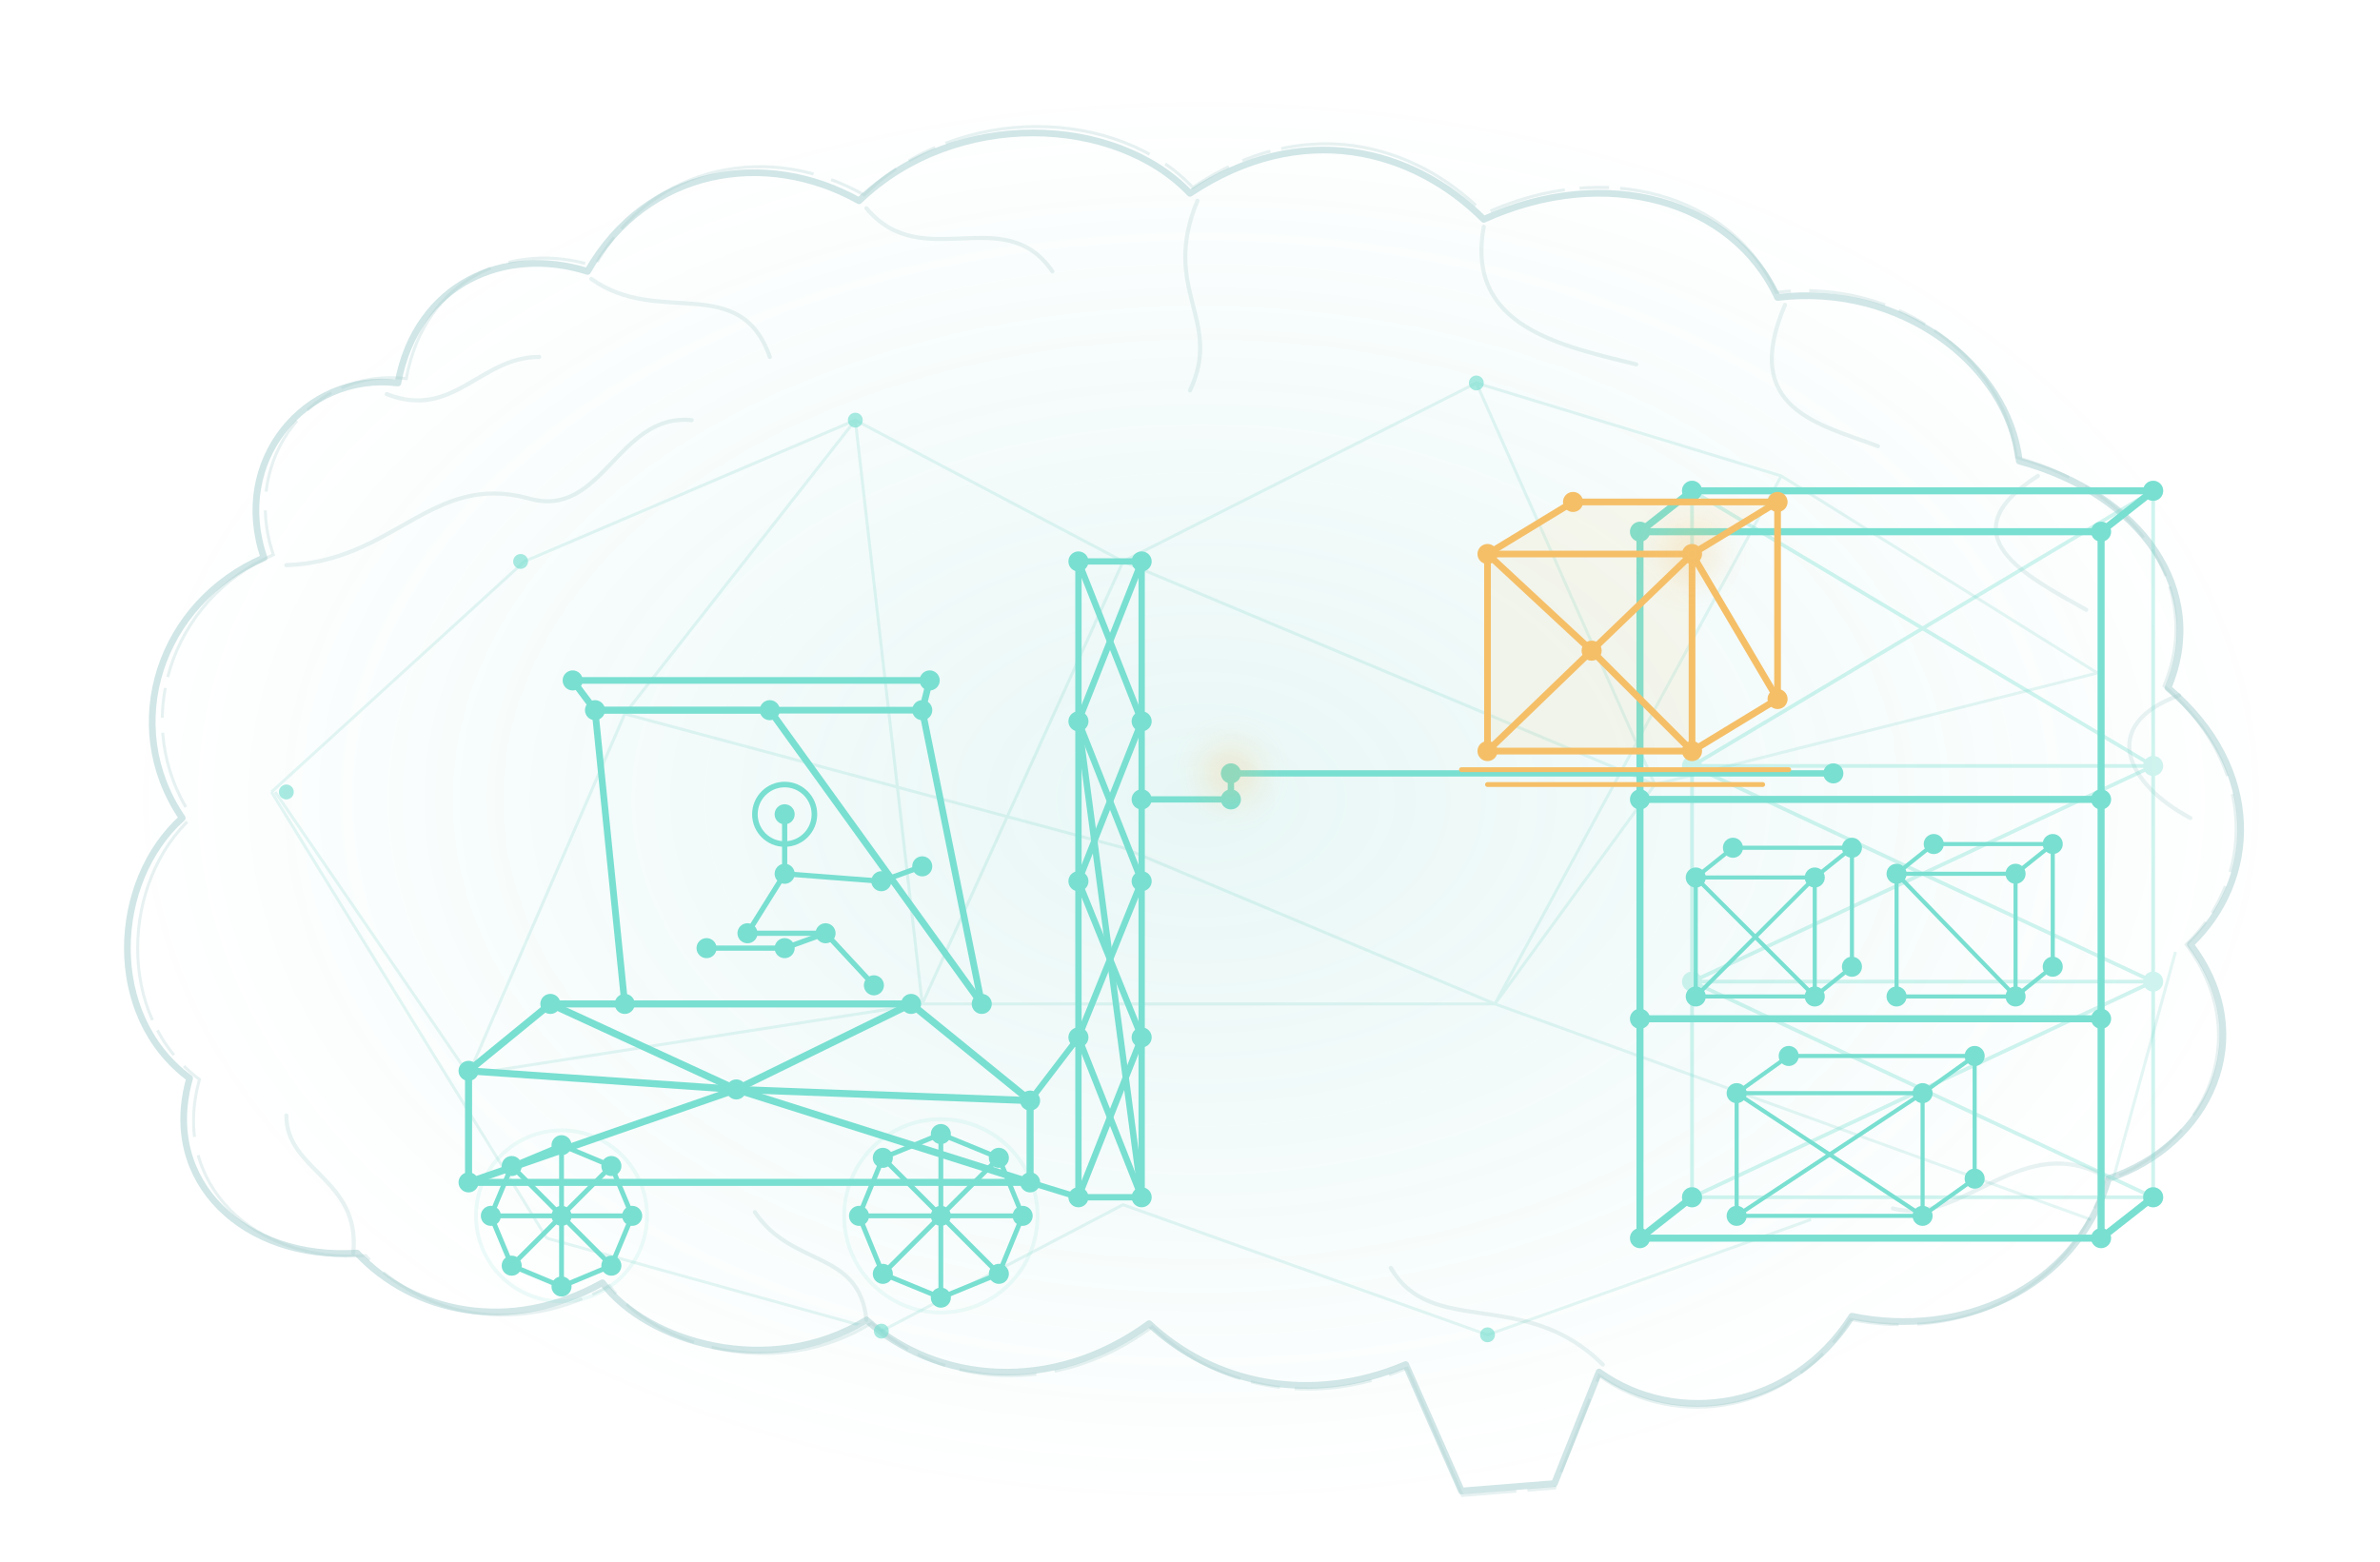
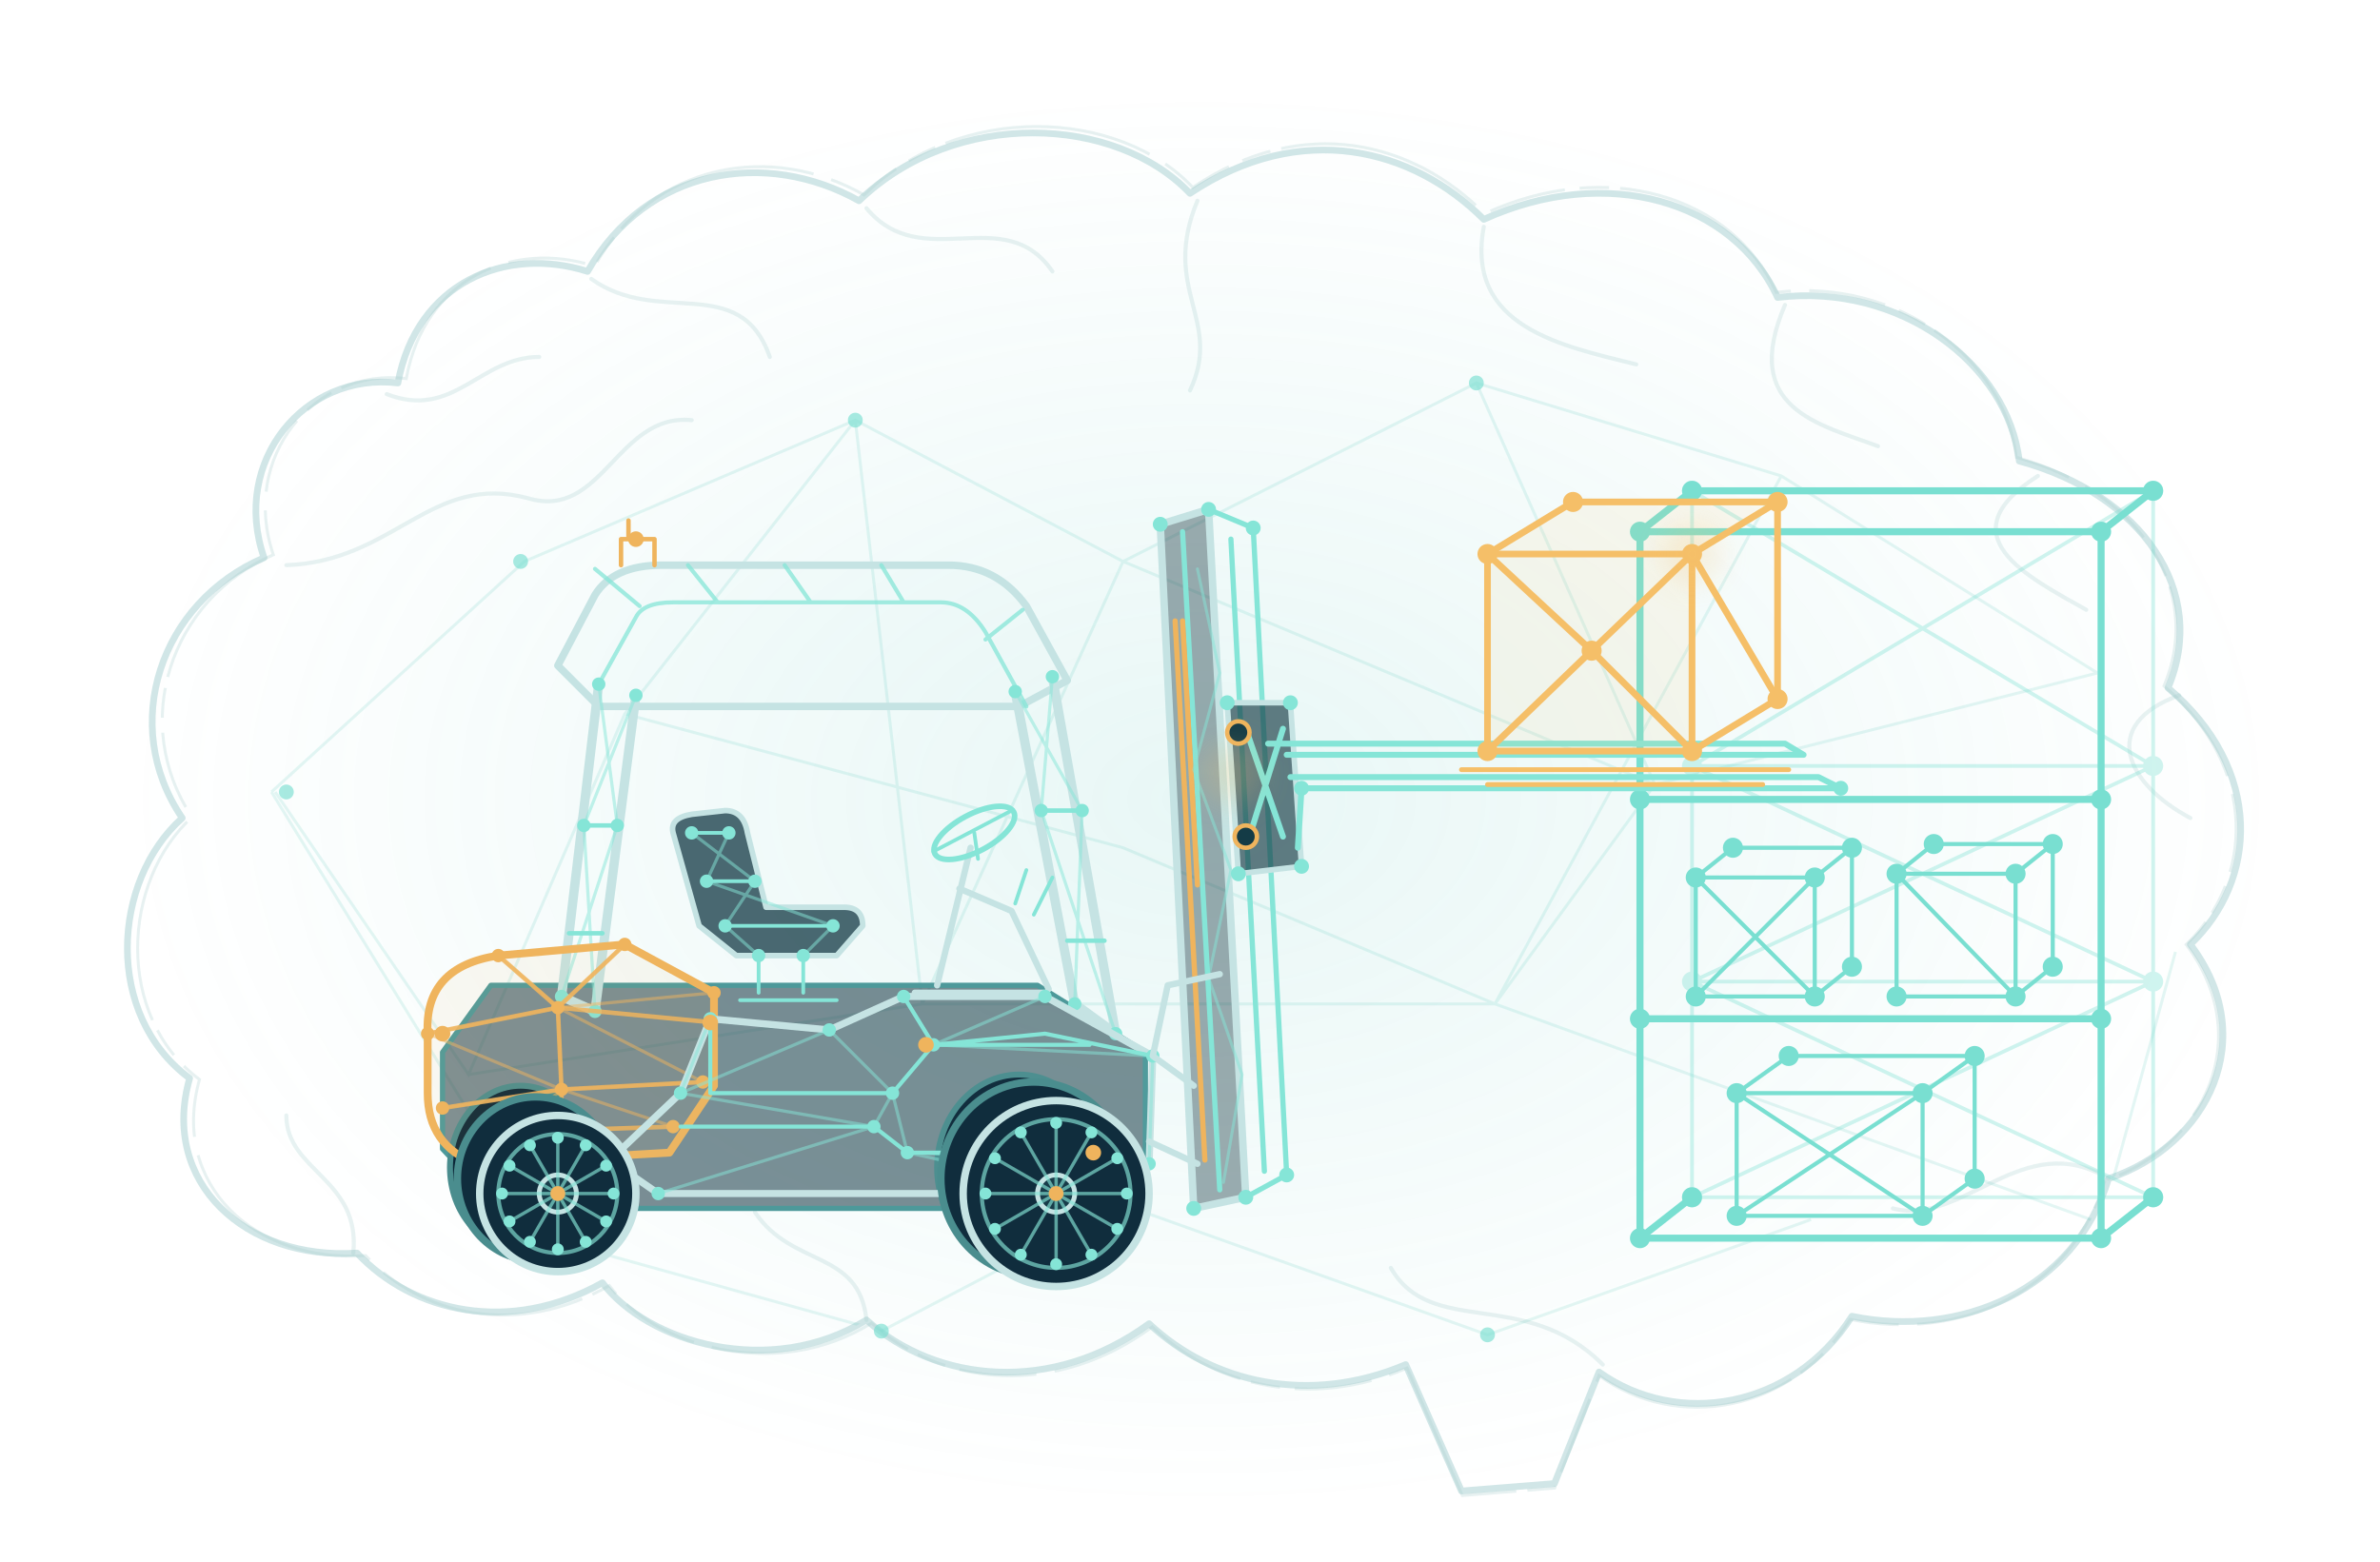
<svg xmlns="http://www.w3.org/2000/svg" viewBox="0 0 640 420" fill="none" role="img" aria-labelledby="title desc">
  <defs>
    <radialGradient id="halo">
      <stop stop-color="#3EBCB2" stop-opacity=".12" />
      <stop offset="1" stop-color="#3EBCB2" stop-opacity="0" />
    </radialGradient>
    <filter id="soft">
      <feGaussianBlur stdDeviation="4" />
    </filter>
    <clipPath id="brain">
      <path d="M96 337C66 339 43 318 51 290C28 273 30 237 49 220C32 195 43 162 71 150C62 124 82 100 107 103C112 76 136 66 158 73C174 45 206 40 231 54C257 29 300 31 320 52C350 32 380 40 399 59C432 44 466 54 478 80C511 76 540 98 543 124C576 133 594 159 583 185C609 207 607 237 589 254C608 279 594 308 567 317C558 347 527 360 498 354C482 379 451 384 430 369L418 399L393 401L378 367C352 378 326 372 309 356C283 375 252 372 233 355C207 371 174 361 162 345C137 359 111 353 96 337Z" />
    </clipPath>
  </defs>
  <ellipse cx="323" cy="215" rx="285" ry="190" fill="url(#halo)" />
  <path d="M96 337C66 339 43 318 51 290C28 273 30 237 49 220C32 195 43 162 71 150C62 124 82 100 107 103C112 76 136 66 158 73C174 45 206 40 231 54C257 29 300 31 320 52C350 32 380 40 399 59C432 44 466 54 478 80C511 76 540 98 543 124C576 133 594 159 583 185C609 207 607 237 589 254C608 279 594 308 567 317C558 347 527 360 498 354C482 379 451 384 430 369L418 399L393 401L378 367C352 378 326 372 309 356C283 375 252 372 233 355C207 371 174 361 162 345C137 359 111 353 96 337Z" stroke="#B9D9DA" stroke-width="1.8" opacity=".65" stroke-linecap="round" stroke-linejoin="round" />
  <path d="M96 337C66 339 43 318 51 290C28 273 30 237 49 220C32 195 43 162 71 150C62 124 82 100 107 103C112 76 136 66 158 73C174 45 206 40 231 54C257 29 300 31 320 52C350 32 380 40 399 59C432 44 466 54 478 80C511 76 540 98 543 124C576 133 594 159 583 185C609 207 607 237 589 254C608 279 594 308 567 317C558 347 527 360 498 354C482 379 451 384 430 369L418 399L393 401L378 367C352 378 326 372 309 356C283 375 252 372 233 355C207 371 174 361 162 345C137 359 111 353 96 337Z" transform="translate(3 -2) scale(.993 1.008)" stroke="#A7CCCD" stroke-width=".8" opacity=".27" stroke-dasharray="57 5 21 4 8 3" />
  <g stroke="#99C7C7" stroke-width="1.1" opacity=".23" stroke-linecap="round">
    <path d="M77 152C106 151 116 127 142 134C162 140 166 111 186 113M104 106C122 113 129 96 145 96M159 75C177 88 199 73 207 96M233 56C248 74 270 54 283 73M322 54C312 78 329 86 320 105M399 61C394 88 420 93 440 98M480 82C468 110 489 114 505 120M548 128C523 144 545 155 561 164M586 187C564 195 572 211 589 220M567 317C544 303 528 330 509 325M431 367C410 346 385 360 374 341M233 355C231 336 213 341 203 326M95 337C97 317 77 315 77 300" />
  </g>
  <g clip-path="url(#brain)" stroke="#56C7BA" stroke-width=".8" opacity=".16">
    <path d="M73 213 141 151 230 113 302 151 397 103 479 128 564 181M74 213 126 289 168 192 230 113M126 289 248 270 302 151 445 211 564 181M168 192 302 228 402 270 565 329M147 333 237 358 302 324 400 359 487 328M397 103 445 211 402 270M230 113 248 270 402 270 479 128M73 213 147 333M565 329 585 256" />
  </g>
  <g opacity=".35">
    <g stroke="#79DFD1" stroke-width="1" stroke-linecap="round" stroke-linejoin="round">
      <path d="M455,132 L579 132" />
      <path d="M455,132 L455 322" />
      <path d="M579,132 L579 322" />
      <path d="M455,206 L579 206" />
      <path d="M455,264 L579 264" />
      <path d="M455,322 L579 322" />
      <path d="M455,132 L579 206" />
      <path d="M455,206 L579 132" />
      <path d="M455,206 L579 264" />
      <path d="M455,264 L579 206" />
      <path d="M455,264 L579 322" />
      <path d="M455,322 L579 264" />
    </g>
    <g fill="#79DFD1">
      <circle cx="455" cy="132" r="2.7" />
      <circle cx="579" cy="132" r="2.7" />
      <circle cx="455" cy="322" r="2.7" />
      <circle cx="579" cy="322" r="2.7" />
      <circle cx="455" cy="206" r="2.7" />
      <circle cx="579" cy="206" r="2.7" />
      <circle cx="455" cy="264" r="2.7" />
      <circle cx="579" cy="264" r="2.7" />
    </g>
  </g>
  <g stroke="#79DFD1" stroke-width="1.9" stroke-linecap="round" stroke-linejoin="round">
    <path d="M441,143 L441 333" />
    <path d="M565,143 L565 333" />
    <path d="M441,143 L565 143" />
    <path d="M441,215 L565 215" />
    <path d="M441,274 L565 274" />
    <path d="M441,333 L565 333" />
    <path d="M441,143 L455 132" />
    <path d="M565,143 L579 132" />
    <path d="M441,333 L455 322" />
    <path d="M565,333 L579 322" />
    <path d="M455,132 L579 132" />
  </g>
  <g fill="#79DFD1">
    <circle cx="441" cy="143" r="2.7" />
    <circle cx="565" cy="143" r="2.7" />
    <circle cx="441" cy="333" r="2.7" />
    <circle cx="565" cy="333" r="2.7" />
    <circle cx="441" cy="215" r="2.7" />
    <circle cx="565" cy="215" r="2.7" />
    <circle cx="441" cy="274" r="2.7" />
    <circle cx="565" cy="274" r="2.7" />
    <circle cx="455" cy="132" r="2.7" />
    <circle cx="579" cy="132" r="2.7" />
    <circle cx="455" cy="322" r="2.7" />
    <circle cx="579" cy="322" r="2.7" />
  </g>
  <g stroke="#79DFD1" stroke-width="1.1" stroke-linecap="round" stroke-linejoin="round">
    <path d="M456,236 L488 236" />
    <path d="M488,236 L498 228" />
    <path d="M498,228 L466 228" />
    <path d="M466,228 L456 236" />
    <path d="M456,236 L456 268" />
    <path d="M456,268 L488 268" />
    <path d="M488,268 L488 236" />
    <path d="M488,268 L498 260" />
    <path d="M498,260 L498 228" />
    <path d="M456,236 L488 268" />
    <path d="M456,268 L488 236" />
  </g>
  <g fill="#79DFD1">
    <circle cx="456" cy="236" r="2.7" />
    <circle cx="488" cy="236" r="2.7" />
    <circle cx="498" cy="228" r="2.7" />
    <circle cx="466" cy="228" r="2.7" />
    <circle cx="456" cy="268" r="2.7" />
    <circle cx="488" cy="268" r="2.7" />
    <circle cx="498" cy="260" r="2.7" />
  </g>
  <g stroke="#79DFD1" stroke-width="1.1" stroke-linecap="round" stroke-linejoin="round">
    <path d="M510,235 L542 235" />
    <path d="M542,235 L552 227" />
    <path d="M552,227 L520 227" />
    <path d="M520,227 L510 235" />
    <path d="M510,235 L510 268" />
    <path d="M510,268 L542 268" />
    <path d="M542,268 L542 235" />
    <path d="M542,268 L552 260" />
    <path d="M552,260 L552 227" />
    <path d="M510,235 L542 268" />
  </g>
  <g fill="#79DFD1">
    <circle cx="510" cy="235" r="2.7" />
    <circle cx="542" cy="235" r="2.7" />
    <circle cx="552" cy="227" r="2.7" />
    <circle cx="520" cy="227" r="2.7" />
    <circle cx="510" cy="268" r="2.7" />
    <circle cx="542" cy="268" r="2.7" />
    <circle cx="552" cy="260" r="2.7" />
  </g>
  <g stroke="#79DFD1" stroke-width="1.1" stroke-linecap="round" stroke-linejoin="round">
    <path d="M467,294 L517 294" />
    <path d="M517,294 L531 284" />
    <path d="M531,284 L481 284" />
    <path d="M481,284 L467 294" />
    <path d="M467,294 L467 327" />
    <path d="M467,327 L517 327" />
    <path d="M517,327 L517 294" />
    <path d="M517,327 L531 317" />
    <path d="M531,317 L531 284" />
    <path d="M467,294 L517 327" />
    <path d="M467,327 L517 294" />
  </g>
  <g fill="#79DFD1">
    <circle cx="467" cy="294" r="2.7" />
    <circle cx="517" cy="294" r="2.7" />
    <circle cx="531" cy="284" r="2.7" />
    <circle cx="481" cy="284" r="2.7" />
    <circle cx="467" cy="327" r="2.7" />
    <circle cx="517" cy="327" r="2.7" />
    <circle cx="531" cy="317" r="2.7" />
  </g>
-   <g stroke="#79DFD1" stroke-width="1.9" stroke-linecap="round" stroke-linejoin="round">
-     <path d="M126,288 L148 270" />
-     <path d="M148,270 L245 270" />
-     <path d="M245,270 L277 296" />
-     <path d="M277,296 L277 318" />
-     <path d="M277,318 L126 318" />
-     <path d="M126,318 L126 288" />
-     <path d="M126,288 L198 293" />
-     <path d="M198,293 L245 270" />
-     <path d="M198,293 L277 318" />
-     <path d="M126,318 L198 293" />
-     <path d="M148,270 L198 293" />
-     <path d="M277,296 L198 293" />
-   </g>
-   <g fill="#79DFD1">
-     <circle cx="126" cy="288" r="2.7" />
-     <circle cx="148" cy="270" r="2.7" />
-     <circle cx="245" cy="270" r="2.7" />
-     <circle cx="277" cy="296" r="2.7" />
-     <circle cx="277" cy="318" r="2.7" />
-     <circle cx="126" cy="318" r="2.7" />
-     <circle cx="198" cy="293" r="2.7" />
-   </g>
-   <g stroke="#79DFD1" stroke-width="1.8" stroke-linecap="round" stroke-linejoin="round">
-     <path d="M160,191 L248 191" />
-     <path d="M248,191 L264 270" />
-     <path d="M160,191 L168 270" />
-     <path d="M154,183 L250 183" />
-     <path d="M154,183 L160 191" />
-     <path d="M250,183 L248 191" />
-     <path d="M160,191 L207 191" />
-     <path d="M207,191 L264 270" />
-   </g>
-   <g fill="#79DFD1">
-     <circle cx="160" cy="191" r="2.7" />
-     <circle cx="248" cy="191" r="2.7" />
-     <circle cx="264" cy="270" r="2.7" />
-     <circle cx="168" cy="270" r="2.7" />
-     <circle cx="154" cy="183" r="2.7" />
-     <circle cx="250" cy="183" r="2.7" />
-     <circle cx="207" cy="191" r="2.7" />
-   </g>
-   <circle cx="211" cy="219" r="8" stroke="#79DFD1" stroke-width="1.5" />
-   <g stroke="#79DFD1" stroke-width="1.4" stroke-linecap="round" stroke-linejoin="round">
-     <path d="M211,219 L211 235" />
-     <path d="M211,235 L201 251" />
-     <path d="M201,251 L222 251" />
-     <path d="M222,251 L235 265" />
-     <path d="M211,235 L237 237" />
-     <path d="M237,237 L248 233" />
-     <path d="M190,255 L211 255" />
-     <path d="M211,255 L222 251" />
-   </g>
-   <g fill="#79DFD1">
-     <circle cx="211" cy="219" r="2.7" />
-     <circle cx="211" cy="235" r="2.7" />
-     <circle cx="201" cy="251" r="2.7" />
-     <circle cx="222" cy="251" r="2.7" />
-     <circle cx="235" cy="265" r="2.7" />
-     <circle cx="237" cy="237" r="2.7" />
-     <circle cx="248" cy="233" r="2.7" />
-     <circle cx="190" cy="255" r="2.7" />
-     <circle cx="211" cy="255" r="2.7" />
-   </g>
-   <g stroke="#79DFD1" stroke-width="1.7" stroke-linecap="round" stroke-linejoin="round">
-     <path d="M290,151 L290 322" />
-     <path d="M307,151 L307 322" />
-     <path d="M290,151 L307 151" />
-     <path d="M290,322 L307 322" />
-     <path d="M290,151 L307 194" />
-     <path d="M290,194 L307 151" />
-     <path d="M290,194 L307 237" />
-     <path d="M290,237 L307 194" />
-     <path d="M290,237 L307 279" />
-     <path d="M290,279 L307 237" />
-     <path d="M290,279 L307 322" />
-     <path d="M290,322 L307 279" />
-     <path d="M307,215 L331 215" />
-     <path d="M331,215 L331 208" />
-     <path d="M331,208 L493 208" />
-     <path d="M307,322 L290 194" />
-   </g>
-   <g fill="#79DFD1">
-     <circle cx="290" cy="151" r="2.7" />
-     <circle cx="307" cy="151" r="2.7" />
-     <circle cx="290" cy="322" r="2.7" />
-     <circle cx="307" cy="322" r="2.7" />
-     <circle cx="290" cy="194" r="2.7" />
-     <circle cx="307" cy="194" r="2.7" />
-     <circle cx="290" cy="237" r="2.7" />
-     <circle cx="307" cy="237" r="2.7" />
-     <circle cx="290" cy="279" r="2.7" />
-     <circle cx="307" cy="279" r="2.7" />
-     <circle cx="307" cy="215" r="2.7" />
-     <circle cx="331" cy="215" r="2.7" />
-     <circle cx="331" cy="208" r="2.7" />
-     <circle cx="493" cy="208" r="2.7" />
-   </g>
-   <circle cx="151" cy="327" r="23" stroke="#79DFD1" opacity=".14" />
-   <g stroke="#79DFD1" stroke-width="1.3" stroke-linecap="round" stroke-linejoin="round">
-     <path d="M170,327 L164.4 340.4" />
-     <path d="M170,327 L151 327" />
-     <path d="M164.4,340.4 L151 346" />
-     <path d="M164.4,340.4 L151 327" />
-     <path d="M151,346 L137.6 340.4" />
-     <path d="M151,346 L151 327" />
-     <path d="M137.6,340.4 L132 327" />
-     <path d="M137.6,340.4 L151 327" />
-     <path d="M132,327 L137.6 313.6" />
-     <path d="M132,327 L151 327" />
-     <path d="M137.6,313.6 L151 308" />
-     <path d="M137.6,313.6 L151 327" />
-     <path d="M151,308 L164.4 313.6" />
-     <path d="M151,308 L151 327" />
-     <path d="M164.4,313.6 L170 327" />
-     <path d="M164.4,313.6 L151 327" />
-   </g>
-   <g fill="#79DFD1">
-     <circle cx="170" cy="327" r="2.7" />
-     <circle cx="164.4" cy="340.4" r="2.7" />
-     <circle cx="151" cy="346" r="2.7" />
-     <circle cx="137.6" cy="340.4" r="2.7" />
-     <circle cx="132" cy="327" r="2.7" />
-     <circle cx="137.6" cy="313.6" r="2.7" />
-     <circle cx="151" cy="308" r="2.7" />
-     <circle cx="164.4" cy="313.6" r="2.7" />
-     <circle cx="151" cy="327" r="2.7" />
-   </g>
-   <circle cx="253" cy="327" r="26" stroke="#79DFD1" opacity=".14" />
-   <g stroke="#79DFD1" stroke-width="1.3" stroke-linecap="round" stroke-linejoin="round">
-     <path d="M275,327 L268.6 342.6" />
-     <path d="M275,327 L253 327" />
-     <path d="M268.6,342.6 L253 349" />
-     <path d="M268.6,342.6 L253 327" />
-     <path d="M253,349 L237.4 342.6" />
-     <path d="M253,349 L253 327" />
-     <path d="M237.4,342.6 L231 327" />
-     <path d="M237.4,342.6 L253 327" />
-     <path d="M231,327 L237.4 311.4" />
-     <path d="M231,327 L253 327" />
-     <path d="M237.4,311.4 L253 305" />
-     <path d="M237.4,311.4 L253 327" />
-     <path d="M253,305 L268.6 311.4" />
-     <path d="M253,305 L253 327" />
-     <path d="M268.6,311.4 L275 327" />
-     <path d="M268.6,311.4 L253 327" />
-   </g>
-   <g fill="#79DFD1">
-     <circle cx="275" cy="327" r="2.7" />
-     <circle cx="268.6" cy="342.6" r="2.7" />
-     <circle cx="253" cy="349" r="2.7" />
-     <circle cx="237.4" cy="342.6" r="2.7" />
-     <circle cx="231" cy="327" r="2.7" />
-     <circle cx="237.4" cy="311.4" r="2.7" />
-     <circle cx="253" cy="305" r="2.7" />
-     <circle cx="268.6" cy="311.4" r="2.7" />
-     <circle cx="253" cy="327" r="2.7" />
-   </g>
-   <path d="M277 318L290 322M277 296L290 279" stroke="#79DFD1" stroke-width="1.6" />
+   <g id="neural-forklift" stroke-linecap="round" stroke-linejoin="round">
+     <path d="M119 283L132 265H279L308 283V314L287 325H134L119 309Z" fill="#10323F" fill-opacity=".55" stroke="#4D999A" stroke-width="1.4" />
+     <ellipse cx="140" cy="314" rx="19" ry="22" fill="#0C2838" stroke="#4A8D8E" stroke-width="1.6" />
+     <ellipse cx="274" cy="314" rx="22" ry="25" fill="#0C2838" stroke="#4A8D8E" stroke-width="1.6" />
+     <path d="M150 179L160 160Q165 152 178 152H255Q268 152 276 163L287 183L274 190H161Z" fill="#99E1DA" fill-opacity=".035" stroke="#C5E3E3" stroke-width="2" />
+     <path d="M161 184L171 166Q173 162 181 162H253Q260 162 265 170L276 190M172 163L160 153M193 162L185 152M218 162L211 152M243 162L237 152M265 172L275 164" stroke="#85E5D7" stroke-width="1.1" opacity=".75" />
+     <path d="M161 184L151 268L160 272L171 187M273 186L289 270L300 278L283 182" stroke="#C5E3E3" stroke-width="2.5" />
+     <path d="M157 222L166 222M153 251L162 251M280 218L291 218M287 253L297 253" stroke="#85E5D7" stroke-width="1.2" />
+     <g stroke="#85E5D7" stroke-width=".85" opacity=".5">
+       <path d="M161,184L166,222" />
+       <path d="M157,222L171,187" />
+       <path d="M157,222L160,272" />
+       <path d="M151,268L166,222" />
+       <path d="M273,186L291,218" />
+       <path d="M280,218L283,182" />
+       <path d="M280,218L300,278" />
+       <path d="M289,270L291,218" />
+     </g>
+     <g fill="#85E5D7">
+       <circle cx="161" cy="184" r="1.8" />
+       <circle cx="171" cy="187" r="1.8" />
+       <circle cx="157" cy="222" r="1.8" />
+       <circle cx="166" cy="222" r="1.8" />
+       <circle cx="151" cy="268" r="1.8" />
+       <circle cx="160" cy="272" r="1.8" />
+       <circle cx="273" cy="186" r="1.8" />
+       <circle cx="283" cy="182" r="1.8" />
+       <circle cx="280" cy="218" r="1.8" />
+       <circle cx="291" cy="218" r="1.8" />
+       <circle cx="289" cy="270" r="1.8" />
+       <circle cx="300" cy="278" r="1.8" />
+     </g>
+     <path d="M188 249L181 224Q180 220 186 219L195 218Q200 218 201 224L206 244L227 244Q232 244 232 249L225 257H198Z" fill="#103743" fill-opacity=".75" stroke="#C5E3E3" stroke-width="1.5" />
+     <path d="M186 224L196 224M190 237L203 237M195 249L224 249M204 257V267M216 257V267M199 269H225" stroke="#85E5D7" stroke-width="1" />
+     <g stroke="#85E5D7" stroke-width=".85" opacity=".5">
+       <path d="M186,224L203,237" />
+       <path d="M196,224L190,237" />
+       <path d="M190,237L224,249" />
+       <path d="M203,237L195,249" />
+       <path d="M195,249L204,257" />
+       <path d="M224,249L216,257" />
+     </g>
+     <g fill="#85E5D7">
+       <circle cx="186" cy="224" r="1.8" />
+       <circle cx="196" cy="224" r="1.8" />
+       <circle cx="190" cy="237" r="1.8" />
+       <circle cx="203" cy="237" r="1.8" />
+       <circle cx="195" cy="249" r="1.8" />
+       <circle cx="224" cy="249" r="1.8" />
+       <circle cx="204" cy="257" r="1.8" />
+       <circle cx="216" cy="257" r="1.8" />
+     </g>
+     <path d="M252 265L261 228M258 239L272 245L282 266M246 267H281" stroke="#C5E3E3" stroke-width="1.7" />
+     <ellipse cx="262" cy="224" rx="12" ry="5" transform="rotate(-28 262 224)" stroke="#85E5D7" stroke-width="1.5" />
+     <path d="M251 229L272 218M262 224L263 231M273 243L276 234M278 246L283 236" stroke="#85E5D7" stroke-width="1" />
+     <path d="M115 278Q114 260 134 257L168 254L192 267V292L180 310L128 313Q115 308 115 294Z" fill="#EFB45D" fill-opacity=".075" stroke="#EFB45D" stroke-width="2.1" />
+     <path d="M115 278L150 271L192 275M119 298L151 293L189 291M128 313L151 304L181 303M134 257L150 271L151 293L151 304M168 254L150 271" stroke="#EFB45D" stroke-width="1.2" opacity=".85" />
+     <g stroke="#EFB45D" stroke-width=".85" opacity=".5">
+       <path d="M115,278L150,271" />
+       <path d="M134,257L150,271" />
+       <path d="M168,254L150,271" />
+       <path d="M192,267L150,271" />
+       <path d="M150,271L151,293" />
+       <path d="M115,278L151,293" />
+       <path d="M151,293L119,298" />
+       <path d="M151,293L128,313" />
+       <path d="M151,293L151,304" />
+       <path d="M151,293L181,303" />
+       <path d="M151,293L189,291" />
+       <path d="M150,271L189,291" />
+     </g>
+     <g fill="#EFB45D">
+       <circle cx="115" cy="278" r="1.8" />
+       <circle cx="134" cy="257" r="1.8" />
+       <circle cx="168" cy="254" r="1.8" />
+       <circle cx="192" cy="267" r="1.8" />
+       <circle cx="150" cy="271" r="1.8" />
+       <circle cx="151" cy="293" r="1.8" />
+       <circle cx="119" cy="298" r="1.8" />
+       <circle cx="128" cy="313" r="1.8" />
+       <circle cx="151" cy="304" r="1.8" />
+       <circle cx="181" cy="303" r="1.8" />
+       <circle cx="189" cy="291" r="1.8" />
+     </g>
+     <path d="M191 274L223 277L243 268H281L310 284L309 313L294 321H177L164 312L183 294Z" fill="#9BDFDA" fill-opacity=".04" stroke="#C5E3E3" stroke-width="1.9" />
+     <path d="M191 274L191 294H240L251 281H293M183 303H235L244 310M244 310H303M243 268L251 281L281 278L310 284M294 321L303 310L309 313" stroke="#85E5D7" stroke-width="1.1" />
+     <g stroke="#85E5D7" stroke-width=".85" opacity=".5">
+       <path d="M191,274L183,294" />
+       <path d="M223,277L183,294" />
+       <path d="M223,277L240,294" />
+       <path d="M243,268L251,281" />
+       <path d="M281,268L251,281" />
+       <path d="M310,284L251,281" />
+       <path d="M310,284L309,313" />
+       <path d="M309,313L244,310" />
+       <path d="M294,321L244,310" />
+       <path d="M177,321L235,303" />
+       <path d="M183,294L235,303" />
+       <path d="M240,294L235,303" />
+       <path d="M240,294L244,310" />
+     </g>
+     <g fill="#85E5D7">
+       <circle cx="191" cy="274" r="1.8" />
+       <circle cx="223" cy="277" r="1.8" />
+       <circle cx="243" cy="268" r="1.8" />
+       <circle cx="281" cy="268" r="1.8" />
+       <circle cx="310" cy="284" r="1.8" />
+       <circle cx="309" cy="313" r="1.8" />
+       <circle cx="294" cy="321" r="1.8" />
+       <circle cx="177" cy="321" r="1.8" />
+       <circle cx="183" cy="294" r="1.8" />
+       <circle cx="240" cy="294" r="1.8" />
+       <circle cx="251" cy="281" r="1.8" />
+       <circle cx="235" cy="303" r="1.8" />
+       <circle cx="244" cy="310" r="1.8" />
+     </g>
+     <path d="M312 141L325 137L335 322L321 325Z" fill="#10333E" fill-opacity=".4" stroke="#C5E3E3" stroke-width="2" />
+     <path d="M325 137L337 142L346 316L335 322M318 143L328 320M331 145L340 315" stroke="#85E5D7" stroke-width="1.4" />
+     <path d="M324 312L320 239M320 239L316 167M318 167L322 238" stroke="#EFB45D" stroke-width="1.4" />
+     <path d="M322 153L328 181L321 207L331 234L325 263L334 289L329 318" stroke="#85E5D7" stroke-width=".8" opacity=".5" />
+     <path d="M310 284L321 292M309 307L322 313M310 284L314 265L328 262" stroke="#C5E3E3" stroke-width="1.7" />
+     <path d="M330 189L347 189L350 233L333 235Z" fill="#123842" fill-opacity=".65" stroke="#C5E3E3" stroke-width="1.5" />
+     <path d="M335 196L345 225M345 196L336 225M347 209H489L495 212H350L349 228M341 200H480L485 203H346" stroke="#85E5D7" stroke-width="1.6" />
+     <circle cx="333" cy="197" r="3" fill="#143B46" stroke="#EFB45D" stroke-width="1.2" />
+     <circle cx="335" cy="225" r="3" fill="#143B46" stroke="#EFB45D" stroke-width="1.2" />
+     <g fill="#85E5D7">
+       <circle cx="312" cy="141" r="2" />
+       <circle cx="325" cy="137" r="2" />
+       <circle cx="337" cy="142" r="2" />
+       <circle cx="321" cy="325" r="2" />
+       <circle cx="335" cy="322" r="2" />
+       <circle cx="346" cy="316" r="2" />
+       <circle cx="330" cy="189" r="2" />
+       <circle cx="347" cy="189" r="2" />
+       <circle cx="350" cy="233" r="2" />
+       <circle cx="333" cy="235" r="2" />
+       <circle cx="350" cy="212" r="2" />
+       <circle cx="495" cy="212" r="2" />
+     </g>
+     <g>
+       <ellipse cx="144" cy="317" rx="21" ry="22" fill="#102D3D" stroke="#4A8D8E" stroke-width="2" />
+       <circle cx="150" cy="321" r="21" fill="#102D3D" stroke="#C5E3E3" stroke-width="2" />
+       <circle cx="150" cy="321" r="16" stroke="#85E5D7" stroke-width="1.1" opacity=".65" />
+       <circle cx="150" cy="321" r="5" fill="#183C49" stroke="#C5E3E3" stroke-width="1.3" />
+       <g stroke="#85E5D7" stroke-width=".9" opacity=".65">
+         <path d="M150 321L165,321" />
+         <path d="M150 321L162.99,328.5" />
+         <path d="M150 321L157.5,333.99" />
+         <path d="M150 321L150,336" />
+         <path d="M150 321L142.5,333.99" />
+         <path d="M150 321L137.01,328.5" />
+         <path d="M150 321L135,321" />
+         <path d="M150 321L137.01,313.5" />
+         <path d="M150 321L142.5,308.01" />
+         <path d="M150 321L150,306" />
+         <path d="M150 321L157.5,308.01" />
+         <path d="M150 321L162.99,313.5" />
+       </g>
+       <g fill="#85E5D7">
+         <circle cx="165" cy="321" r="1.6" />
+         <circle cx="162.99" cy="328.5" r="1.6" />
+         <circle cx="157.5" cy="333.99" r="1.6" />
+         <circle cx="150" cy="336" r="1.6" />
+         <circle cx="142.5" cy="333.99" r="1.6" />
+         <circle cx="137.01" cy="328.5" r="1.6" />
+         <circle cx="135" cy="321" r="1.6" />
+         <circle cx="137.01" cy="313.5" r="1.6" />
+         <circle cx="142.5" cy="308.01" r="1.6" />
+         <circle cx="150" cy="306" r="1.6" />
+         <circle cx="157.5" cy="308.01" r="1.6" />
+         <circle cx="162.99" cy="313.5" r="1.6" />
+       </g>
+       <circle cx="150" cy="321" r="2" fill="#EFB45D" />
+     </g>
+     <g>
+       <ellipse cx="278" cy="317" rx="25" ry="26" fill="#102D3D" stroke="#4A8D8E" stroke-width="2" />
+       <circle cx="284" cy="321" r="25" fill="#102D3D" stroke="#C5E3E3" stroke-width="2" />
+       <circle cx="284" cy="321" r="20" stroke="#85E5D7" stroke-width="1.1" opacity=".65" />
+       <circle cx="284" cy="321" r="5" fill="#183C49" stroke="#C5E3E3" stroke-width="1.3" />
+       <g stroke="#85E5D7" stroke-width=".9" opacity=".65">
+         <path d="M284 321L303,321" />
+         <path d="M284 321L300.45,330.5" />
+         <path d="M284 321L293.5,337.45" />
+         <path d="M284 321L284,340" />
+         <path d="M284 321L274.5,337.45" />
+         <path d="M284 321L267.55,330.5" />
+         <path d="M284 321L265,321" />
+         <path d="M284 321L267.55,311.5" />
+         <path d="M284 321L274.5,304.55" />
+         <path d="M284 321L284,302" />
+         <path d="M284 321L293.5,304.55" />
+         <path d="M284 321L300.45,311.5" />
+       </g>
+       <g fill="#85E5D7">
+         <circle cx="303" cy="321" r="1.6" />
+         <circle cx="300.45" cy="330.5" r="1.6" />
+         <circle cx="293.5" cy="337.45" r="1.6" />
+         <circle cx="284" cy="340" r="1.6" />
+         <circle cx="274.5" cy="337.45" r="1.6" />
+         <circle cx="267.55" cy="330.5" r="1.6" />
+         <circle cx="265" cy="321" r="1.6" />
+         <circle cx="267.55" cy="311.5" r="1.6" />
+         <circle cx="274.5" cy="304.55" r="1.6" />
+         <circle cx="284" cy="302" r="1.6" />
+         <circle cx="293.5" cy="304.55" r="1.6" />
+         <circle cx="300.45" cy="311.5" r="1.6" />
+       </g>
+       <circle cx="284" cy="321" r="2" fill="#EFB45D" />
+     </g>
+     <path d="M167 152V145H176V152M169 145V140" stroke="#EFB45D" stroke-width="1.2" />
+     <g fill="#EFB45D">
+       <circle cx="171" cy="145" r="2.1" />
+       <circle cx="119" cy="278" r="2.1" />
+       <circle cx="191" cy="275" r="2.1" />
+       <circle cx="249" cy="281" r="2.1" />
+       <circle cx="294" cy="310" r="2.1" />
+     </g>
+   </g>
  <g fill="#F5BF68" opacity=".1">
    <path d="M400 149H455L478 135H423Z" />
    <path d="M400 149H455V202H400Z" />
  </g>
  <g stroke="#F5BF68" stroke-width="1.8" stroke-linecap="round" stroke-linejoin="round">
    <path d="M400,149 L455 149" />
    <path d="M455,149 L478 135" />
    <path d="M478,135 L423 135" />
    <path d="M423,135 L400 149" />
    <path d="M400,149 L400 202" />
    <path d="M400,202 L455 202" />
    <path d="M455,202 L455 149" />
    <path d="M455,202 L478 188" />
    <path d="M478,188 L478 135" />
    <path d="M400,149 L428 175" />
    <path d="M455,149 L428 175" />
    <path d="M400,202 L428 175" />
    <path d="M455,202 L428 175" />
    <path d="M455,149 L478 188" />
  </g>
  <g fill="#F5BF68">
    <circle cx="400" cy="149" r="2.7" />
    <circle cx="455" cy="149" r="2.7" />
    <circle cx="478" cy="135" r="2.7" />
    <circle cx="423" cy="135" r="2.7" />
    <circle cx="400" cy="202" r="2.7" />
    <circle cx="455" cy="202" r="2.7" />
    <circle cx="478" cy="188" r="2.7" />
    <circle cx="428" cy="175" r="2.7" />
  </g>
  <path d="M393 207H481M400 211H474" stroke="#F5BF68" stroke-width="1.3" stroke-linecap="round" />
  <g fill="#79DFD1" opacity=".65">
    <circle cx="77" cy="213" r="2" />
    <circle cx="140" cy="151" r="2" />
    <circle cx="230" cy="113" r="2" />
    <circle cx="397" cy="103" r="2" />
    <circle cx="237" cy="358" r="2" />
    <circle cx="400" cy="359" r="2" />
  </g>
  <g fill="#F5BF68" opacity=".22" filter="url(#soft)">
    <circle cx="455" cy="149" r="8" />
    <circle cx="331" cy="208" r="8" />
  </g>
</svg>
